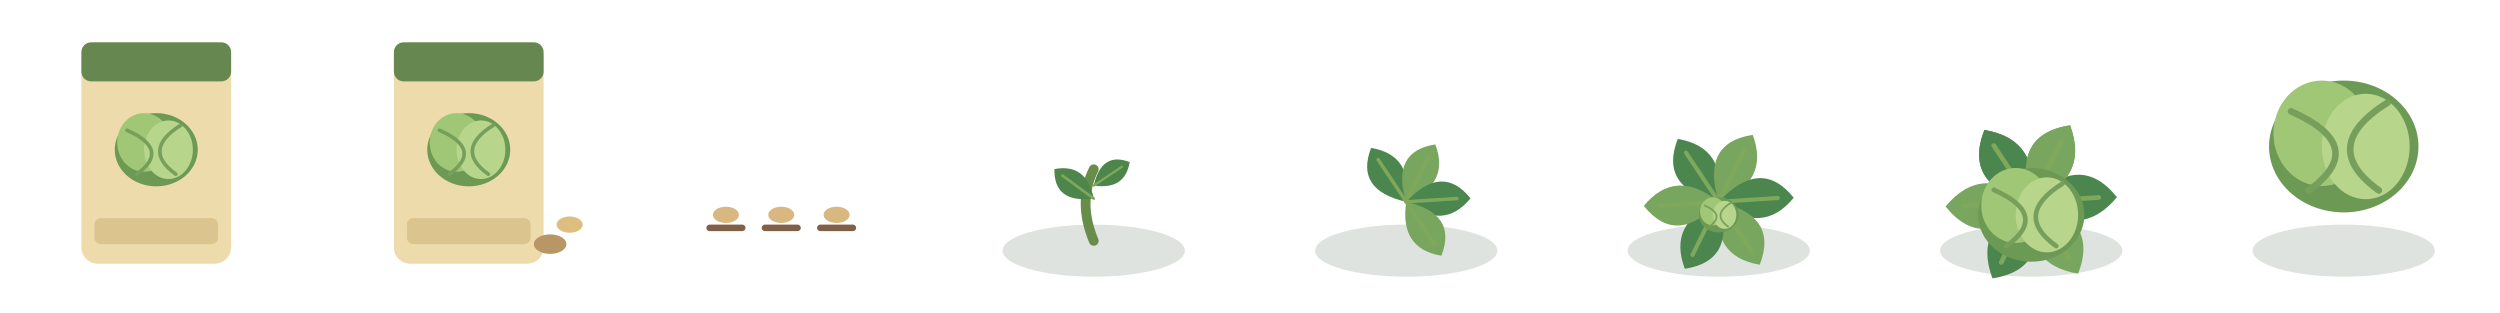
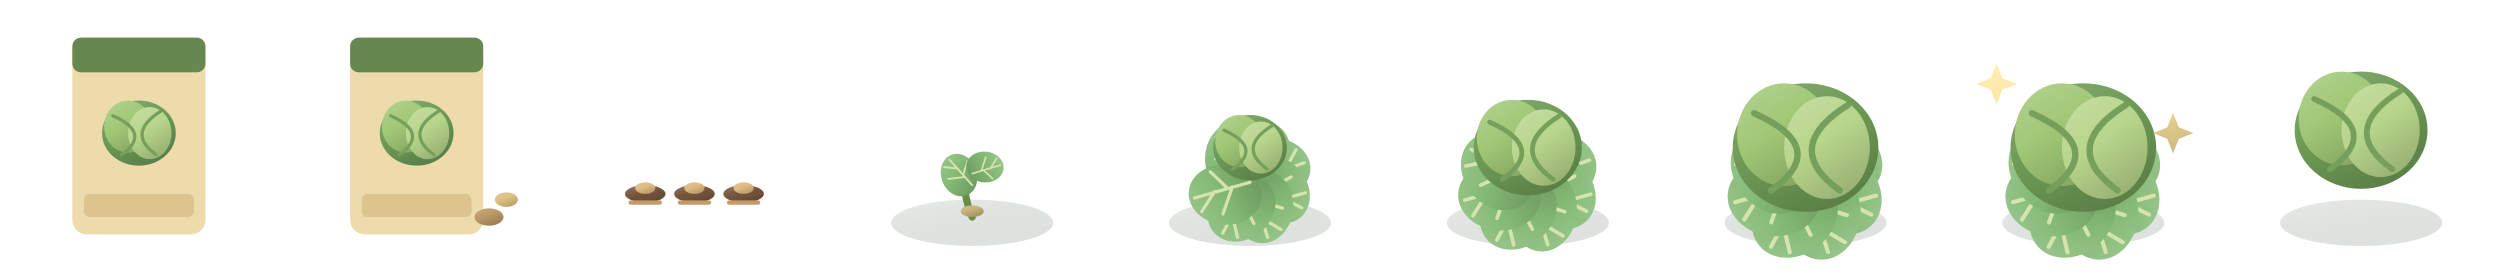
- <svg xmlns="http://www.w3.org/2000/svg" width="768" height="96" viewBox="0 0 768 96">
-   <g transform="translate(0 0) rotate(0) scale(1)">
-     <rect x="25" y="13" width="46" height="68" rx="5" fill="#eddbac" />
-     <rect x="25" y="13" width="46" height="12" rx="3" fill="#668750" />
-     <rect x="29" y="67" width="38" height="8" rx="2" fill="#dcc48f" />
-     <g transform="translate(48 46) rotate(0) scale(0.75)">
-       <ellipse cx="0" cy="0" rx="17" ry="15" fill="#6c9954" />
-       <ellipse cx="-5" cy="-3" rx="11" ry="12" fill="#a0c775" />
-       <ellipse cx="5" cy="0" rx="10" ry="12" fill="#b7d58b" />
-       <path d="M-12 -8 Q6 0 -8 10 M10 -10 Q-6 0 8 10" fill="none" stroke="#779f5c" stroke-width="1.5" stroke-linecap="round" stroke-linejoin="round" />
-     </g>
-   </g>
-   <g transform="translate(96 0) rotate(0) scale(1)">
-     <rect x="25" y="13" width="46" height="68" rx="5" fill="#eddbac" />
-     <rect x="25" y="13" width="46" height="12" rx="3" fill="#668750" />
-     <rect x="29" y="67" width="38" height="8" rx="2" fill="#dcc48f" />
-     <g transform="translate(48 46) rotate(0) scale(0.75)">
-       <ellipse cx="0" cy="0" rx="17" ry="15" fill="#6c9954" />
-       <ellipse cx="-5" cy="-3" rx="11" ry="12" fill="#a0c775" />
-       <ellipse cx="5" cy="0" rx="10" ry="12" fill="#b7d58b" />
-       <path d="M-12 -8 Q6 0 -8 10 M10 -10 Q-6 0 8 10" fill="none" stroke="#779f5c" stroke-width="1.5" stroke-linecap="round" stroke-linejoin="round" />
-     </g>
-     <ellipse cx="73" cy="75" rx="5" ry="3" fill="#b99665" />
-     <ellipse cx="79" cy="69" rx="4" ry="2.5" fill="#ddbe80" />
-   </g>
-   <g transform="translate(192 0) rotate(0) scale(1)">
-     <ellipse cx="31" cy="66" rx="4" ry="2.5" fill="#d8b780" />
-     <path d="M26 70 l10 0" fill="none" stroke="#81604a" stroke-width="2" stroke-linecap="round" stroke-linejoin="round" />
-     <ellipse cx="48" cy="66" rx="4" ry="2.5" fill="#d8b780" />
-     <path d="M43 70 l10 0" fill="none" stroke="#81604a" stroke-width="2" stroke-linecap="round" stroke-linejoin="round" />
-     <ellipse cx="65" cy="66" rx="4" ry="2.5" fill="#d8b780" />
-     <path d="M60 70 l10 0" fill="none" stroke="#81604a" stroke-width="2" stroke-linecap="round" stroke-linejoin="round" />
-   </g>
-   <g transform="translate(288 0) rotate(0) scale(1)">
-     <ellipse cx="48" cy="77" rx="28" ry="8" fill="#354f33" opacity=".16" />
-     <path d="M48 74 Q43 62 48 52" fill="none" stroke="#688d4b" stroke-width="3" stroke-linecap="round" stroke-linejoin="round" />
-     <g transform="translate(48 61) rotate(-20) scale(0.55)">
-       <path d="M0 0 Q-22 -5 -15 -23 Q3 -20 0 0" fill="#4d854a" />
-       <path d="M0 0 L-12 -18" fill="none" stroke="#80a85b" stroke-width="1.5" stroke-linecap="round" stroke-linejoin="round" />
-     </g>
-     <g transform="translate(48 57) rotate(90) scale(0.48)">
-       <path d="M0 0 Q-22 -5 -15 -23 Q3 -20 0 0" fill="#4d854a" />
-       <path d="M0 0 L-12 -18" fill="none" stroke="#80a85b" stroke-width="1.5" stroke-linecap="round" stroke-linejoin="round" />
-     </g>
-   </g>
-   <g transform="translate(384 0) rotate(0) scale(1)">
-     <ellipse cx="48" cy="77" rx="28" ry="8" fill="#354f33" opacity=".16" />
-     <g transform="translate(48 62) rotate(0) scale(0.72)">
-       <path d="M0 0 Q-22 -5 -15 -23 Q3 -20 0 0" fill="#4b864f" />
-       <path d="M0 0 L-12 -18" fill="none" stroke="#80a85b" stroke-width="1.5" stroke-linecap="round" stroke-linejoin="round" />
-     </g>
-     <g transform="translate(48 62) rotate(60) scale(0.72)">
-       <path d="M0 0 Q-22 -5 -15 -23 Q3 -20 0 0" fill="#78a65e" />
-       <path d="M0 0 L-12 -18" fill="none" stroke="#80a85b" stroke-width="1.5" stroke-linecap="round" stroke-linejoin="round" />
-     </g>
-     <g transform="translate(48 62) rotate(120) scale(0.72)">
-       <path d="M0 0 Q-22 -5 -15 -23 Q3 -20 0 0" fill="#4b864f" />
-       <path d="M0 0 L-12 -18" fill="none" stroke="#80a85b" stroke-width="1.5" stroke-linecap="round" stroke-linejoin="round" />
-     </g>
-     <g transform="translate(48 62) rotate(180) scale(0.72)">
-       <path d="M0 0 Q-22 -5 -15 -23 Q3 -20 0 0" fill="#78a65e" />
-       <path d="M0 0 L-12 -18" fill="none" stroke="#80a85b" stroke-width="1.5" stroke-linecap="round" stroke-linejoin="round" />
-     </g>
-   </g>
-   <g transform="translate(480 0) rotate(0) scale(1)">
-     <ellipse cx="48" cy="77" rx="28" ry="8" fill="#354f33" opacity=".16" />
-     <g transform="translate(48 62) rotate(0) scale(0.84)">
-       <path d="M0 0 Q-22 -5 -15 -23 Q3 -20 0 0" fill="#4b864f" />
-       <path d="M0 0 L-12 -18" fill="none" stroke="#80a85b" stroke-width="1.5" stroke-linecap="round" stroke-linejoin="round" />
-     </g>
-     <g transform="translate(48 62) rotate(60) scale(0.84)">
-       <path d="M0 0 Q-22 -5 -15 -23 Q3 -20 0 0" fill="#78a65e" />
-       <path d="M0 0 L-12 -18" fill="none" stroke="#80a85b" stroke-width="1.5" stroke-linecap="round" stroke-linejoin="round" />
-     </g>
-     <g transform="translate(48 62) rotate(120) scale(0.84)">
-       <path d="M0 0 Q-22 -5 -15 -23 Q3 -20 0 0" fill="#4b864f" />
-       <path d="M0 0 L-12 -18" fill="none" stroke="#80a85b" stroke-width="1.5" stroke-linecap="round" stroke-linejoin="round" />
-     </g>
-     <g transform="translate(48 62) rotate(180) scale(0.84)">
-       <path d="M0 0 Q-22 -5 -15 -23 Q3 -20 0 0" fill="#78a65e" />
-       <path d="M0 0 L-12 -18" fill="none" stroke="#80a85b" stroke-width="1.5" stroke-linecap="round" stroke-linejoin="round" />
-     </g>
-     <g transform="translate(48 62) rotate(240) scale(0.84)">
-       <path d="M0 0 Q-22 -5 -15 -23 Q3 -20 0 0" fill="#4b864f" />
-       <path d="M0 0 L-12 -18" fill="none" stroke="#80a85b" stroke-width="1.5" stroke-linecap="round" stroke-linejoin="round" />
-     </g>
-     <g transform="translate(48 62) rotate(300) scale(0.84)">
-       <path d="M0 0 Q-22 -5 -15 -23 Q3 -20 0 0" fill="#78a65e" />
-       <path d="M0 0 L-12 -18" fill="none" stroke="#80a85b" stroke-width="1.5" stroke-linecap="round" stroke-linejoin="round" />
-     </g>
-     <g transform="translate(48 66) rotate(0) scale(0.36)">
-       <ellipse cx="0" cy="0" rx="17" ry="15" fill="#6c9954" />
-       <ellipse cx="-5" cy="-3" rx="11" ry="12" fill="#a0c775" />
-       <ellipse cx="5" cy="0" rx="10" ry="12" fill="#b7d58b" />
-       <path d="M-12 -8 Q6 0 -8 10 M10 -10 Q-6 0 8 10" fill="none" stroke="#779f5c" stroke-width="1.5" stroke-linecap="round" stroke-linejoin="round" />
-     </g>
-   </g>
-   <g transform="translate(576 0) rotate(0) scale(1)">
-     <ellipse cx="48" cy="77" rx="28" ry="8" fill="#354f33" opacity=".16" />
-     <g transform="translate(48 62) rotate(0) scale(0.96)">
-       <path d="M0 0 Q-22 -5 -15 -23 Q3 -20 0 0" fill="#4b864f" />
-       <path d="M0 0 L-12 -18" fill="none" stroke="#80a85b" stroke-width="1.5" stroke-linecap="round" stroke-linejoin="round" />
-     </g>
-     <g transform="translate(48 62) rotate(60) scale(0.96)">
-       <path d="M0 0 Q-22 -5 -15 -23 Q3 -20 0 0" fill="#78a65e" />
-       <path d="M0 0 L-12 -18" fill="none" stroke="#80a85b" stroke-width="1.5" stroke-linecap="round" stroke-linejoin="round" />
-     </g>
-     <g transform="translate(48 62) rotate(120) scale(0.96)">
-       <path d="M0 0 Q-22 -5 -15 -23 Q3 -20 0 0" fill="#4b864f" />
-       <path d="M0 0 L-12 -18" fill="none" stroke="#80a85b" stroke-width="1.5" stroke-linecap="round" stroke-linejoin="round" />
-     </g>
-     <g transform="translate(48 62) rotate(180) scale(0.96)">
-       <path d="M0 0 Q-22 -5 -15 -23 Q3 -20 0 0" fill="#78a65e" />
-       <path d="M0 0 L-12 -18" fill="none" stroke="#80a85b" stroke-width="1.5" stroke-linecap="round" stroke-linejoin="round" />
-     </g>
-     <g transform="translate(48 62) rotate(240) scale(0.96)">
-       <path d="M0 0 Q-22 -5 -15 -23 Q3 -20 0 0" fill="#4b864f" />
-       <path d="M0 0 L-12 -18" fill="none" stroke="#80a85b" stroke-width="1.5" stroke-linecap="round" stroke-linejoin="round" />
-     </g>
-     <g transform="translate(48 62) rotate(300) scale(0.96)">
-       <path d="M0 0 Q-22 -5 -15 -23 Q3 -20 0 0" fill="#78a65e" />
-       <path d="M0 0 L-12 -18" fill="none" stroke="#80a85b" stroke-width="1.5" stroke-linecap="round" stroke-linejoin="round" />
-     </g>
-     <g transform="translate(48 62) rotate(360) scale(0.96)">
-       <path d="M0 0 Q-22 -5 -15 -23 Q3 -20 0 0" fill="#4b864f" />
-       <path d="M0 0 L-12 -18" fill="none" stroke="#80a85b" stroke-width="1.5" stroke-linecap="round" stroke-linejoin="round" />
-     </g>
-     <g transform="translate(48 62) rotate(420) scale(0.96)">
-       <path d="M0 0 Q-22 -5 -15 -23 Q3 -20 0 0" fill="#78a65e" />
-       <path d="M0 0 L-12 -18" fill="none" stroke="#80a85b" stroke-width="1.5" stroke-linecap="round" stroke-linejoin="round" />
-     </g>
-     <g transform="translate(48 66) rotate(0) scale(0.96)">
-       <ellipse cx="0" cy="0" rx="17" ry="15" fill="#6c9954" />
-       <ellipse cx="-5" cy="-3" rx="11" ry="12" fill="#a0c775" />
-       <ellipse cx="5" cy="0" rx="10" ry="12" fill="#b7d58b" />
-       <path d="M-12 -8 Q6 0 -8 10 M10 -10 Q-6 0 8 10" fill="none" stroke="#779f5c" stroke-width="1.5" stroke-linecap="round" stroke-linejoin="round" />
-     </g>
-   </g>
-   <g transform="translate(672 0) rotate(0) scale(1)">
-     <ellipse cx="48" cy="77" rx="28" ry="8" fill="#354f33" opacity=".16" />
-     <g transform="translate(48 45) rotate(0) scale(1.35)">
-       <ellipse cx="0" cy="0" rx="17" ry="15" fill="#6c9954" />
-       <ellipse cx="-5" cy="-3" rx="11" ry="12" fill="#a0c775" />
-       <ellipse cx="5" cy="0" rx="10" ry="12" fill="#b7d58b" />
-       <path d="M-12 -8 Q6 0 -8 10 M10 -10 Q-6 0 8 10" fill="none" stroke="#779f5c" stroke-width="1.5" stroke-linecap="round" stroke-linejoin="round" />
+ <svg xmlns="http://www.w3.org/2000/svg" width="864" height="96" viewBox="0 0 864 96">
+   <defs>
+     <linearGradient id="paint6c9954" x1="15%" y1="0%" x2="75%" y2="100%">
+       <stop stop-color="#86ab73" />
+       <stop offset=".45" stop-color="#6c9954" />
+       <stop offset="1" stop-color="#597d45" />
+     </linearGradient>
+     <linearGradient id="painta0c775" x1="15%" y1="0%" x2="75%" y2="100%">
+       <stop stop-color="#b1d18e" />
+       <stop offset=".45" stop-color="#a0c775" />
+       <stop offset="1" stop-color="#83a360" />
+     </linearGradient>
+     <linearGradient id="paintb7d58b" x1="15%" y1="0%" x2="75%" y2="100%">
+       <stop stop-color="#c4dda0" />
+       <stop offset=".45" stop-color="#b7d58b" />
+       <stop offset="1" stop-color="#96af72" />
+     </linearGradient>
+     <linearGradient id="paintb99665" x1="15%" y1="0%" x2="75%" y2="100%">
+       <stop stop-color="#c6a981" />
+       <stop offset=".45" stop-color="#b99665" />
+       <stop offset="1" stop-color="#987b53" />
+     </linearGradient>
+     <linearGradient id="paintddbe80" x1="15%" y1="0%" x2="75%" y2="100%">
+       <stop stop-color="#e3ca97" />
+       <stop offset=".45" stop-color="#ddbe80" />
+       <stop offset="1" stop-color="#b59c69" />
+     </linearGradient>
+     <linearGradient id="paint77553d" x1="15%" y1="0%" x2="75%" y2="100%">
+       <stop stop-color="#8f7460" />
+       <stop offset=".45" stop-color="#77553d" />
+       <stop offset="1" stop-color="#624632" />
+     </linearGradient>
+     <linearGradient id="paintddb980" x1="15%" y1="0%" x2="75%" y2="100%">
+       <stop stop-color="#e3c697" />
+       <stop offset=".45" stop-color="#ddb980" />
+       <stop offset="1" stop-color="#b59869" />
+     </linearGradient>
+     <linearGradient id="paint354f33" x1="15%" y1="0%" x2="75%" y2="100%">
+       <stop stop-color="#596f58" />
+       <stop offset=".45" stop-color="#354f33" />
+       <stop offset="1" stop-color="#2b412a" />
+     </linearGradient>
+     <linearGradient id="paint84ba75" x1="15%" y1="0%" x2="75%" y2="100%">
+       <stop stop-color="#9ac68e" />
+       <stop offset=".45" stop-color="#84ba75" />
+       <stop offset="1" stop-color="#6c9960" />
+     </linearGradient>
+     <linearGradient id="paintc6ae75" x1="15%" y1="0%" x2="75%" y2="100%">
+       <stop stop-color="#d0bd8e" />
+       <stop offset=".45" stop-color="#c6ae75" />
+       <stop offset="1" stop-color="#a28f60" />
+     </linearGradient>
+     <linearGradient id="paintffe7a0" x1="15%" y1="0%" x2="75%" y2="100%">
+       <stop stop-color="#ffebb1" />
+       <stop offset=".45" stop-color="#ffe7a0" />
+       <stop offset="1" stop-color="#d1bd83" />
+     </linearGradient>
+     <clipPath id="cell0">
+       <rect x="0" y="0" width="96" height="96" />
+     </clipPath>
+     <clipPath id="cell1">
+       <rect x="96" y="0" width="96" height="96" />
+     </clipPath>
+     <clipPath id="cell2">
+       <rect x="192" y="0" width="96" height="96" />
+     </clipPath>
+     <clipPath id="cell3">
+       <rect x="288" y="0" width="96" height="96" />
+     </clipPath>
+     <clipPath id="cell4">
+       <rect x="384" y="0" width="96" height="96" />
+     </clipPath>
+     <clipPath id="cell5">
+       <rect x="480" y="0" width="96" height="96" />
+     </clipPath>
+     <clipPath id="cell6">
+       <rect x="576" y="0" width="96" height="96" />
+     </clipPath>
+     <clipPath id="cell7">
+       <rect x="672" y="0" width="96" height="96" />
+     </clipPath>
+     <clipPath id="cell8">
+       <rect x="768" y="0" width="96" height="96" />
+     </clipPath>
+   </defs>
+   <g clip-path="url(#cell0)">
+     <g transform="translate(0 0) rotate(0) scale(1)">
+       <rect x="25" y="13" width="46" height="68" rx="5" fill="#eddbac" />
+       <rect x="25" y="13" width="46" height="12" rx="3" fill="#668750" />
+       <rect x="29" y="67" width="38" height="8" rx="2" fill="#dcc48f" />
+       <g transform="translate(48 46) rotate(0) scale(0.75)">
+         <ellipse cx="0" cy="0" rx="17" ry="15" fill="url(#paint6c9954)" />
+         <ellipse cx="-5" cy="-3" rx="11" ry="12" fill="url(#painta0c775)" />
+         <ellipse cx="5" cy="0" rx="10" ry="12" fill="url(#paintb7d58b)" />
+         <path d="M-12 -8 Q6 0 -8 10 M10 -10 Q-6 0 8 10" fill="none" stroke="#779f5c" stroke-width="1.5" stroke-linecap="round" stroke-linejoin="round" />
+       </g>
+     </g>
+   </g>
+   <g clip-path="url(#cell1)">
+     <g transform="translate(96 0) rotate(0) scale(1)">
+       <rect x="25" y="13" width="46" height="68" rx="5" fill="#eddbac" />
+       <rect x="25" y="13" width="46" height="12" rx="3" fill="#668750" />
+       <rect x="29" y="67" width="38" height="8" rx="2" fill="#dcc48f" />
+       <g transform="translate(48 46) rotate(0) scale(0.75)">
+         <ellipse cx="0" cy="0" rx="17" ry="15" fill="url(#paint6c9954)" />
+         <ellipse cx="-5" cy="-3" rx="11" ry="12" fill="url(#painta0c775)" />
+         <ellipse cx="5" cy="0" rx="10" ry="12" fill="url(#paintb7d58b)" />
+         <path d="M-12 -8 Q6 0 -8 10 M10 -10 Q-6 0 8 10" fill="none" stroke="#779f5c" stroke-width="1.5" stroke-linecap="round" stroke-linejoin="round" />
+       </g>
+       <ellipse cx="73" cy="75" rx="5" ry="3" fill="url(#paintb99665)" />
+       <ellipse cx="79" cy="69" rx="4" ry="2.5" fill="url(#paintddbe80)" />
+     </g>
+   </g>
+   <g clip-path="url(#cell2)">
+     <g transform="translate(192 0) rotate(0) scale(1)">
+       <ellipse cx="31" cy="67" rx="7" ry="3" fill="url(#paint77553d)" />
+       <ellipse cx="31" cy="65" rx="3.5" ry="2" fill="url(#paintddb980)" />
+       <path d="M26 70 l10 0" fill="none" stroke="#c29c68" stroke-width="1.5" stroke-linecap="round" stroke-linejoin="round" />
+       <ellipse cx="48" cy="67" rx="7" ry="3" fill="url(#paint77553d)" />
+       <ellipse cx="48" cy="65" rx="3.5" ry="2" fill="url(#paintddb980)" />
+       <path d="M43 70 l10 0" fill="none" stroke="#c29c68" stroke-width="1.5" stroke-linecap="round" stroke-linejoin="round" />
+       <ellipse cx="65" cy="67" rx="7" ry="3" fill="url(#paint77553d)" />
+       <ellipse cx="65" cy="65" rx="3.5" ry="2" fill="url(#paintddb980)" />
+       <path d="M60 70 l10 0" fill="none" stroke="#c29c68" stroke-width="1.5" stroke-linecap="round" stroke-linejoin="round" />
+     </g>
+   </g>
+   <g clip-path="url(#cell3)">
+     <g transform="translate(288 0) rotate(0) scale(1)">
+       <ellipse cx="48" cy="77" rx="28" ry="8" fill="url(#paint354f33)" opacity=".16" />
+       <path d="M48 75 Q43 63 48 57" fill="none" stroke="#688d4b" stroke-width="2.5" stroke-linecap="round" stroke-linejoin="round" />
+       <g transform="translate(48 64) rotate(-20) scale(0.44)">
+         <ellipse cx="-7" cy="-11" rx="14" ry="17" fill="url(#paint84ba75)" />
+         <path d="M0 0 L-10 -25 M-3 -8 L-16 -11 M-6 -16 L-16 -21 M-4 -10 L3 -19" fill="none" stroke="#d5e4ad" stroke-width="1.5" stroke-linecap="round" stroke-linejoin="round" />
+       </g>
+       <g transform="translate(48 60) rotate(95) scale(0.38)">
+         <ellipse cx="-7" cy="-11" rx="14" ry="17" fill="url(#paint84ba75)" />
+         <path d="M0 0 L-10 -25 M-3 -8 L-16 -11 M-6 -16 L-16 -21 M-4 -10 L3 -19" fill="none" stroke="#d5e4ad" stroke-width="1.5" stroke-linecap="round" stroke-linejoin="round" />
+       </g>
+       <ellipse cx="48" cy="73" rx="4" ry="2" fill="url(#paintc6ae75)" />
+     </g>
+   </g>
+   <g clip-path="url(#cell4)">
+     <g transform="translate(384 0) rotate(0) scale(1)">
+       <ellipse cx="48" cy="77" rx="28" ry="8" fill="url(#paint354f33)" opacity=".16" />
+       <g transform="translate(48 63) rotate(0) scale(0.74)">
+         <ellipse cx="-7" cy="-11" rx="14" ry="17" fill="url(#paint84ba75)" />
+         <path d="M0 0 L-10 -25 M-3 -8 L-16 -11 M-6 -16 L-16 -21 M-4 -10 L3 -19" fill="none" stroke="#d5e4ad" stroke-width="1.5" stroke-linecap="round" stroke-linejoin="round" />
+       </g>
+       <g transform="translate(48 63) rotate(46) scale(0.74)">
+         <ellipse cx="-7" cy="-11" rx="14" ry="17" fill="url(#paint84ba75)" />
+         <path d="M0 0 L-10 -25 M-3 -8 L-16 -11 M-6 -16 L-16 -21 M-4 -10 L3 -19" fill="none" stroke="#d5e4ad" stroke-width="1.5" stroke-linecap="round" stroke-linejoin="round" />
+       </g>
+       <g transform="translate(48 63) rotate(92) scale(0.74)">
+         <ellipse cx="-7" cy="-11" rx="14" ry="17" fill="url(#paint84ba75)" />
+         <path d="M0 0 L-10 -25 M-3 -8 L-16 -11 M-6 -16 L-16 -21 M-4 -10 L3 -19" fill="none" stroke="#d5e4ad" stroke-width="1.5" stroke-linecap="round" stroke-linejoin="round" />
+       </g>
+       <g transform="translate(48 63) rotate(138) scale(0.74)">
+         <ellipse cx="-7" cy="-11" rx="14" ry="17" fill="url(#paint84ba75)" />
+         <path d="M0 0 L-10 -25 M-3 -8 L-16 -11 M-6 -16 L-16 -21 M-4 -10 L3 -19" fill="none" stroke="#d5e4ad" stroke-width="1.5" stroke-linecap="round" stroke-linejoin="round" />
+       </g>
+       <g transform="translate(48 63) rotate(184) scale(0.74)">
+         <ellipse cx="-7" cy="-11" rx="14" ry="17" fill="url(#paint84ba75)" />
+         <path d="M0 0 L-10 -25 M-3 -8 L-16 -11 M-6 -16 L-16 -21 M-4 -10 L3 -19" fill="none" stroke="#d5e4ad" stroke-width="1.5" stroke-linecap="round" stroke-linejoin="round" />
+       </g>
+       <g transform="translate(48 63) rotate(230) scale(0.74)">
+         <ellipse cx="-7" cy="-11" rx="14" ry="17" fill="url(#paint84ba75)" />
+         <path d="M0 0 L-10 -25 M-3 -8 L-16 -11 M-6 -16 L-16 -21 M-4 -10 L3 -19" fill="none" stroke="#d5e4ad" stroke-width="1.5" stroke-linecap="round" stroke-linejoin="round" />
+       </g>
+       <g transform="translate(48 63) rotate(276) scale(0.74)">
+         <ellipse cx="-7" cy="-11" rx="14" ry="17" fill="url(#paint84ba75)" />
+         <path d="M0 0 L-10 -25 M-3 -8 L-16 -11 M-6 -16 L-16 -21 M-4 -10 L3 -19" fill="none" stroke="#d5e4ad" stroke-width="1.5" stroke-linecap="round" stroke-linejoin="round" />
+       </g>
+       <g transform="translate(48 51) rotate(0) scale(0.75)">
+         <ellipse cx="0" cy="0" rx="17" ry="15" fill="url(#paint6c9954)" />
+         <ellipse cx="-5" cy="-3" rx="11" ry="12" fill="url(#painta0c775)" />
+         <ellipse cx="5" cy="0" rx="10" ry="12" fill="url(#paintb7d58b)" />
+         <path d="M-12 -8 Q6 0 -8 10 M10 -10 Q-6 0 8 10" fill="none" stroke="#779f5c" stroke-width="1.5" stroke-linecap="round" stroke-linejoin="round" />
+       </g>
+     </g>
+   </g>
+   <g clip-path="url(#cell5)">
+     <g transform="translate(480 0) rotate(0) scale(1)">
+       <ellipse cx="48" cy="77" rx="28" ry="8" fill="url(#paint354f33)" opacity=".16" />
+       <g transform="translate(48 63) rotate(0) scale(0.84)">
+         <ellipse cx="-7" cy="-11" rx="14" ry="17" fill="url(#paint84ba75)" />
+         <path d="M0 0 L-10 -25 M-3 -8 L-16 -11 M-6 -16 L-16 -21 M-4 -10 L3 -19" fill="none" stroke="#d5e4ad" stroke-width="1.5" stroke-linecap="round" stroke-linejoin="round" />
+       </g>
+       <g transform="translate(48 63) rotate(46) scale(0.84)">
+         <ellipse cx="-7" cy="-11" rx="14" ry="17" fill="url(#paint84ba75)" />
+         <path d="M0 0 L-10 -25 M-3 -8 L-16 -11 M-6 -16 L-16 -21 M-4 -10 L3 -19" fill="none" stroke="#d5e4ad" stroke-width="1.5" stroke-linecap="round" stroke-linejoin="round" />
+       </g>
+       <g transform="translate(48 63) rotate(92) scale(0.84)">
+         <ellipse cx="-7" cy="-11" rx="14" ry="17" fill="url(#paint84ba75)" />
+         <path d="M0 0 L-10 -25 M-3 -8 L-16 -11 M-6 -16 L-16 -21 M-4 -10 L3 -19" fill="none" stroke="#d5e4ad" stroke-width="1.5" stroke-linecap="round" stroke-linejoin="round" />
+       </g>
+       <g transform="translate(48 63) rotate(138) scale(0.84)">
+         <ellipse cx="-7" cy="-11" rx="14" ry="17" fill="url(#paint84ba75)" />
+         <path d="M0 0 L-10 -25 M-3 -8 L-16 -11 M-6 -16 L-16 -21 M-4 -10 L3 -19" fill="none" stroke="#d5e4ad" stroke-width="1.5" stroke-linecap="round" stroke-linejoin="round" />
+       </g>
+       <g transform="translate(48 63) rotate(184) scale(0.84)">
+         <ellipse cx="-7" cy="-11" rx="14" ry="17" fill="url(#paint84ba75)" />
+         <path d="M0 0 L-10 -25 M-3 -8 L-16 -11 M-6 -16 L-16 -21 M-4 -10 L3 -19" fill="none" stroke="#d5e4ad" stroke-width="1.5" stroke-linecap="round" stroke-linejoin="round" />
+       </g>
+       <g transform="translate(48 63) rotate(230) scale(0.84)">
+         <ellipse cx="-7" cy="-11" rx="14" ry="17" fill="url(#paint84ba75)" />
+         <path d="M0 0 L-10 -25 M-3 -8 L-16 -11 M-6 -16 L-16 -21 M-4 -10 L3 -19" fill="none" stroke="#d5e4ad" stroke-width="1.5" stroke-linecap="round" stroke-linejoin="round" />
+       </g>
+       <g transform="translate(48 63) rotate(276) scale(0.84)">
+         <ellipse cx="-7" cy="-11" rx="14" ry="17" fill="url(#paint84ba75)" />
+         <path d="M0 0 L-10 -25 M-3 -8 L-16 -11 M-6 -16 L-16 -21 M-4 -10 L3 -19" fill="none" stroke="#d5e4ad" stroke-width="1.5" stroke-linecap="round" stroke-linejoin="round" />
+       </g>
+       <g transform="translate(48 63) rotate(322) scale(0.84)">
+         <ellipse cx="-7" cy="-11" rx="14" ry="17" fill="url(#paint84ba75)" />
+         <path d="M0 0 L-10 -25 M-3 -8 L-16 -11 M-6 -16 L-16 -21 M-4 -10 L3 -19" fill="none" stroke="#d5e4ad" stroke-width="1.5" stroke-linecap="round" stroke-linejoin="round" />
+       </g>
+       <g transform="translate(48 51) rotate(0) scale(1.1)">
+         <ellipse cx="0" cy="0" rx="17" ry="15" fill="url(#paint6c9954)" />
+         <ellipse cx="-5" cy="-3" rx="11" ry="12" fill="url(#painta0c775)" />
+         <ellipse cx="5" cy="0" rx="10" ry="12" fill="url(#paintb7d58b)" />
+         <path d="M-12 -8 Q6 0 -8 10 M10 -10 Q-6 0 8 10" fill="none" stroke="#779f5c" stroke-width="1.5" stroke-linecap="round" stroke-linejoin="round" />
+       </g>
+     </g>
+   </g>
+   <g clip-path="url(#cell6)">
+     <g transform="translate(576 0) rotate(0) scale(1)">
+       <ellipse cx="48" cy="77" rx="28" ry="8" fill="url(#paint354f33)" opacity=".16" />
+       <g transform="translate(48 63) rotate(0) scale(0.94)">
+         <ellipse cx="-7" cy="-11" rx="14" ry="17" fill="url(#paint84ba75)" />
+         <path d="M0 0 L-10 -25 M-3 -8 L-16 -11 M-6 -16 L-16 -21 M-4 -10 L3 -19" fill="none" stroke="#d5e4ad" stroke-width="1.5" stroke-linecap="round" stroke-linejoin="round" />
+       </g>
+       <g transform="translate(48 63) rotate(46) scale(0.94)">
+         <ellipse cx="-7" cy="-11" rx="14" ry="17" fill="url(#paint84ba75)" />
+         <path d="M0 0 L-10 -25 M-3 -8 L-16 -11 M-6 -16 L-16 -21 M-4 -10 L3 -19" fill="none" stroke="#d5e4ad" stroke-width="1.5" stroke-linecap="round" stroke-linejoin="round" />
+       </g>
+       <g transform="translate(48 63) rotate(92) scale(0.94)">
+         <ellipse cx="-7" cy="-11" rx="14" ry="17" fill="url(#paint84ba75)" />
+         <path d="M0 0 L-10 -25 M-3 -8 L-16 -11 M-6 -16 L-16 -21 M-4 -10 L3 -19" fill="none" stroke="#d5e4ad" stroke-width="1.5" stroke-linecap="round" stroke-linejoin="round" />
+       </g>
+       <g transform="translate(48 63) rotate(138) scale(0.94)">
+         <ellipse cx="-7" cy="-11" rx="14" ry="17" fill="url(#paint84ba75)" />
+         <path d="M0 0 L-10 -25 M-3 -8 L-16 -11 M-6 -16 L-16 -21 M-4 -10 L3 -19" fill="none" stroke="#d5e4ad" stroke-width="1.5" stroke-linecap="round" stroke-linejoin="round" />
+       </g>
+       <g transform="translate(48 63) rotate(184) scale(0.94)">
+         <ellipse cx="-7" cy="-11" rx="14" ry="17" fill="url(#paint84ba75)" />
+         <path d="M0 0 L-10 -25 M-3 -8 L-16 -11 M-6 -16 L-16 -21 M-4 -10 L3 -19" fill="none" stroke="#d5e4ad" stroke-width="1.5" stroke-linecap="round" stroke-linejoin="round" />
+       </g>
+       <g transform="translate(48 63) rotate(230) scale(0.94)">
+         <ellipse cx="-7" cy="-11" rx="14" ry="17" fill="url(#paint84ba75)" />
+         <path d="M0 0 L-10 -25 M-3 -8 L-16 -11 M-6 -16 L-16 -21 M-4 -10 L3 -19" fill="none" stroke="#d5e4ad" stroke-width="1.5" stroke-linecap="round" stroke-linejoin="round" />
+       </g>
+       <g transform="translate(48 63) rotate(276) scale(0.94)">
+         <ellipse cx="-7" cy="-11" rx="14" ry="17" fill="url(#paint84ba75)" />
+         <path d="M0 0 L-10 -25 M-3 -8 L-16 -11 M-6 -16 L-16 -21 M-4 -10 L3 -19" fill="none" stroke="#d5e4ad" stroke-width="1.5" stroke-linecap="round" stroke-linejoin="round" />
+       </g>
+       <g transform="translate(48 63) rotate(322) scale(0.94)">
+         <ellipse cx="-7" cy="-11" rx="14" ry="17" fill="url(#paint84ba75)" />
+         <path d="M0 0 L-10 -25 M-3 -8 L-16 -11 M-6 -16 L-16 -21 M-4 -10 L3 -19" fill="none" stroke="#d5e4ad" stroke-width="1.5" stroke-linecap="round" stroke-linejoin="round" />
+       </g>
+       <g transform="translate(48 63) rotate(368) scale(0.94)">
+         <ellipse cx="-7" cy="-11" rx="14" ry="17" fill="url(#paint84ba75)" />
+         <path d="M0 0 L-10 -25 M-3 -8 L-16 -11 M-6 -16 L-16 -21 M-4 -10 L3 -19" fill="none" stroke="#d5e4ad" stroke-width="1.5" stroke-linecap="round" stroke-linejoin="round" />
+       </g>
+       <g transform="translate(48 51) rotate(0) scale(1.48)">
+         <ellipse cx="0" cy="0" rx="17" ry="15" fill="url(#paint6c9954)" />
+         <ellipse cx="-5" cy="-3" rx="11" ry="12" fill="url(#painta0c775)" />
+         <ellipse cx="5" cy="0" rx="10" ry="12" fill="url(#paintb7d58b)" />
+         <path d="M-12 -8 Q6 0 -8 10 M10 -10 Q-6 0 8 10" fill="none" stroke="#779f5c" stroke-width="1.5" stroke-linecap="round" stroke-linejoin="round" />
+       </g>
+     </g>
+   </g>
+   <g clip-path="url(#cell7)">
+     <g transform="translate(672 0) rotate(0) scale(1)">
+       <ellipse cx="48" cy="77" rx="28" ry="8" fill="url(#paint354f33)" opacity=".16" />
+       <g transform="translate(48 63) rotate(0) scale(0.94)">
+         <ellipse cx="-7" cy="-11" rx="14" ry="17" fill="url(#paint84ba75)" />
+         <path d="M0 0 L-10 -25 M-3 -8 L-16 -11 M-6 -16 L-16 -21 M-4 -10 L3 -19" fill="none" stroke="#d5e4ad" stroke-width="1.5" stroke-linecap="round" stroke-linejoin="round" />
+       </g>
+       <g transform="translate(48 63) rotate(46) scale(0.94)">
+         <ellipse cx="-7" cy="-11" rx="14" ry="17" fill="url(#paint84ba75)" />
+         <path d="M0 0 L-10 -25 M-3 -8 L-16 -11 M-6 -16 L-16 -21 M-4 -10 L3 -19" fill="none" stroke="#d5e4ad" stroke-width="1.5" stroke-linecap="round" stroke-linejoin="round" />
+       </g>
+       <g transform="translate(48 63) rotate(92) scale(0.94)">
+         <ellipse cx="-7" cy="-11" rx="14" ry="17" fill="url(#paint84ba75)" />
+         <path d="M0 0 L-10 -25 M-3 -8 L-16 -11 M-6 -16 L-16 -21 M-4 -10 L3 -19" fill="none" stroke="#d5e4ad" stroke-width="1.5" stroke-linecap="round" stroke-linejoin="round" />
+       </g>
+       <g transform="translate(48 63) rotate(138) scale(0.94)">
+         <ellipse cx="-7" cy="-11" rx="14" ry="17" fill="url(#paint84ba75)" />
+         <path d="M0 0 L-10 -25 M-3 -8 L-16 -11 M-6 -16 L-16 -21 M-4 -10 L3 -19" fill="none" stroke="#d5e4ad" stroke-width="1.5" stroke-linecap="round" stroke-linejoin="round" />
+       </g>
+       <g transform="translate(48 63) rotate(184) scale(0.94)">
+         <ellipse cx="-7" cy="-11" rx="14" ry="17" fill="url(#paint84ba75)" />
+         <path d="M0 0 L-10 -25 M-3 -8 L-16 -11 M-6 -16 L-16 -21 M-4 -10 L3 -19" fill="none" stroke="#d5e4ad" stroke-width="1.5" stroke-linecap="round" stroke-linejoin="round" />
+       </g>
+       <g transform="translate(48 63) rotate(230) scale(0.94)">
+         <ellipse cx="-7" cy="-11" rx="14" ry="17" fill="url(#paint84ba75)" />
+         <path d="M0 0 L-10 -25 M-3 -8 L-16 -11 M-6 -16 L-16 -21 M-4 -10 L3 -19" fill="none" stroke="#d5e4ad" stroke-width="1.5" stroke-linecap="round" stroke-linejoin="round" />
+       </g>
+       <g transform="translate(48 63) rotate(276) scale(0.94)">
+         <ellipse cx="-7" cy="-11" rx="14" ry="17" fill="url(#paint84ba75)" />
+         <path d="M0 0 L-10 -25 M-3 -8 L-16 -11 M-6 -16 L-16 -21 M-4 -10 L3 -19" fill="none" stroke="#d5e4ad" stroke-width="1.5" stroke-linecap="round" stroke-linejoin="round" />
+       </g>
+       <g transform="translate(48 63) rotate(322) scale(0.94)">
+         <ellipse cx="-7" cy="-11" rx="14" ry="17" fill="url(#paint84ba75)" />
+         <path d="M0 0 L-10 -25 M-3 -8 L-16 -11 M-6 -16 L-16 -21 M-4 -10 L3 -19" fill="none" stroke="#d5e4ad" stroke-width="1.5" stroke-linecap="round" stroke-linejoin="round" />
+       </g>
+       <g transform="translate(48 63) rotate(368) scale(0.94)">
+         <ellipse cx="-7" cy="-11" rx="14" ry="17" fill="url(#paint84ba75)" />
+         <path d="M0 0 L-10 -25 M-3 -8 L-16 -11 M-6 -16 L-16 -21 M-4 -10 L3 -19" fill="none" stroke="#d5e4ad" stroke-width="1.5" stroke-linecap="round" stroke-linejoin="round" />
+       </g>
+       <g transform="translate(48 51) rotate(0) scale(1.48)">
+         <ellipse cx="0" cy="0" rx="17" ry="15" fill="url(#paint6c9954)" />
+         <ellipse cx="-5" cy="-3" rx="11" ry="12" fill="url(#painta0c775)" />
+         <ellipse cx="5" cy="0" rx="10" ry="12" fill="url(#paintb7d58b)" />
+         <path d="M-12 -8 Q6 0 -8 10 M10 -10 Q-6 0 8 10" fill="none" stroke="#779f5c" stroke-width="1.5" stroke-linecap="round" stroke-linejoin="round" />
+       </g>
+       <path d="M16 27 l2 -5 l2 5 l5 2 l-5 2 l-2 5 l-2 -5 l-5 -2Z M77 44 l2 -5 l2 5 l5 2 l-5 2 l-2 5 l-2 -5 l-5 -2Z" fill="url(#paintffe7a0)" />
+     </g>
+   </g>
+   <g clip-path="url(#cell8)">
+     <g transform="translate(768 0) rotate(0) scale(1)">
+       <ellipse cx="48" cy="77" rx="28" ry="8" fill="url(#paint354f33)" opacity=".16" />
+       <g transform="translate(48 45) rotate(0) scale(1.35)">
+         <ellipse cx="0" cy="0" rx="17" ry="15" fill="url(#paint6c9954)" />
+         <ellipse cx="-5" cy="-3" rx="11" ry="12" fill="url(#painta0c775)" />
+         <ellipse cx="5" cy="0" rx="10" ry="12" fill="url(#paintb7d58b)" />
+         <path d="M-12 -8 Q6 0 -8 10 M10 -10 Q-6 0 8 10" fill="none" stroke="#779f5c" stroke-width="1.5" stroke-linecap="round" stroke-linejoin="round" />
+       </g>
    </g>
  </g>
</svg>
